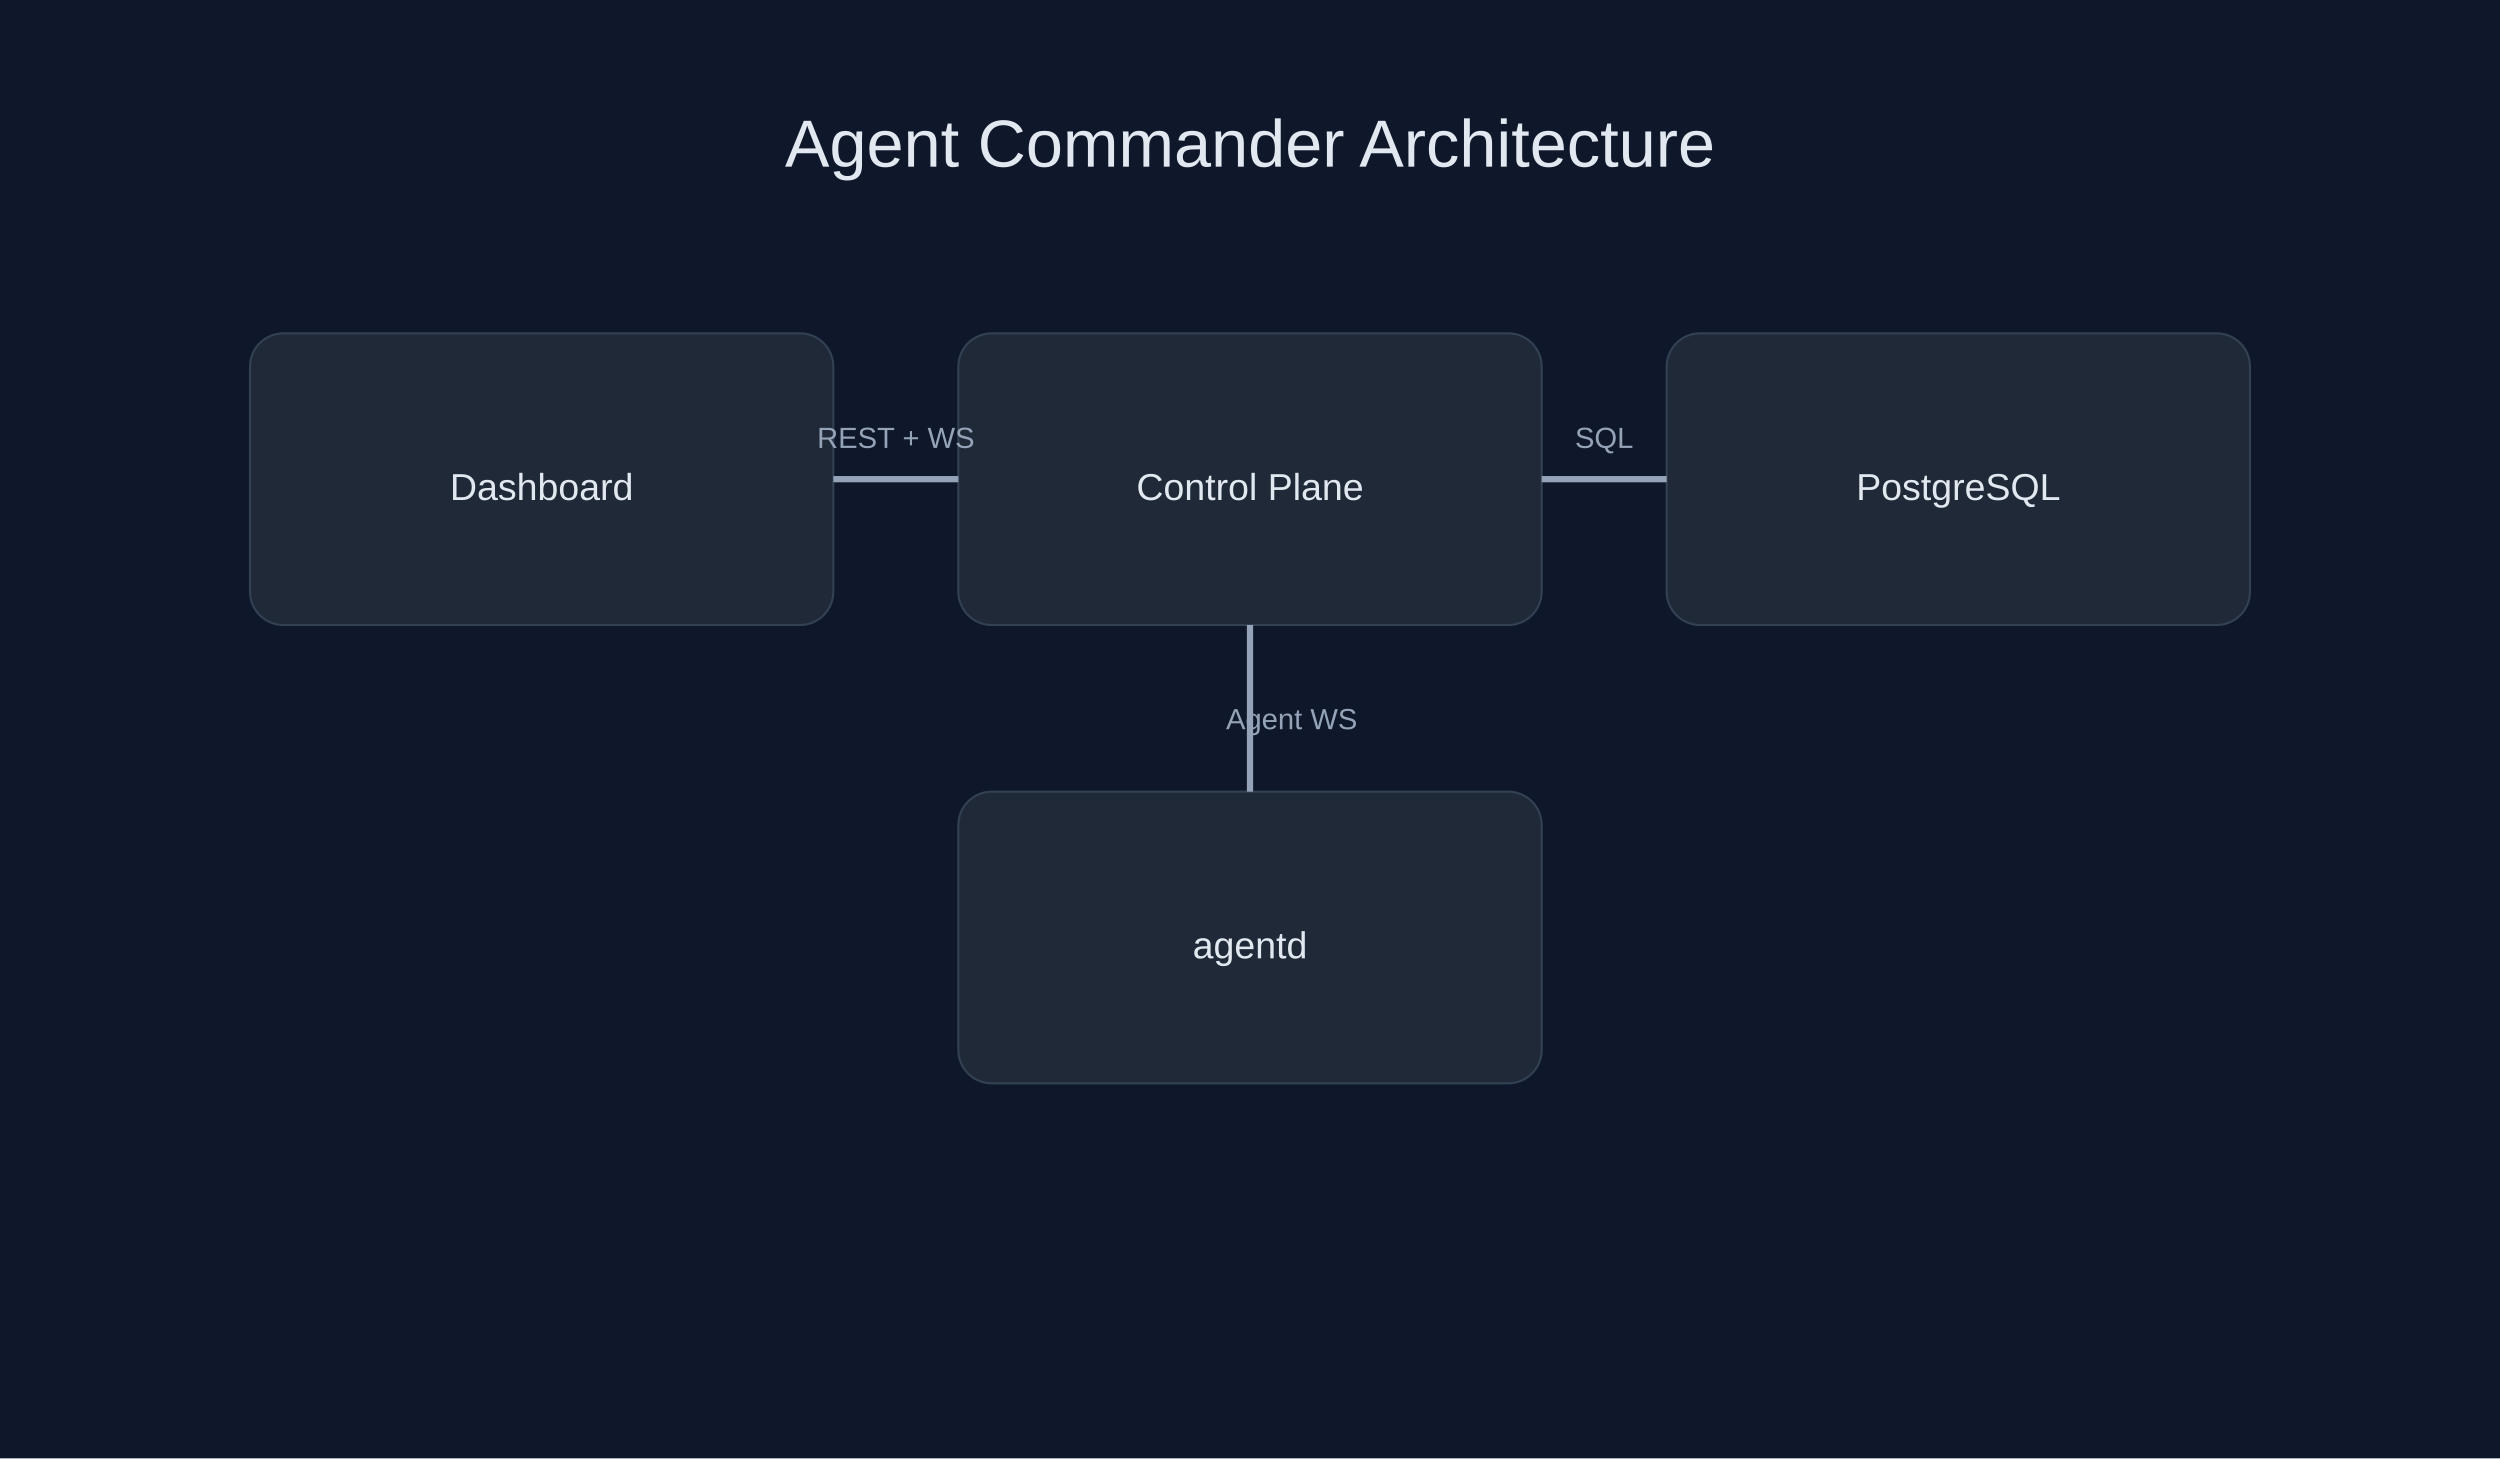
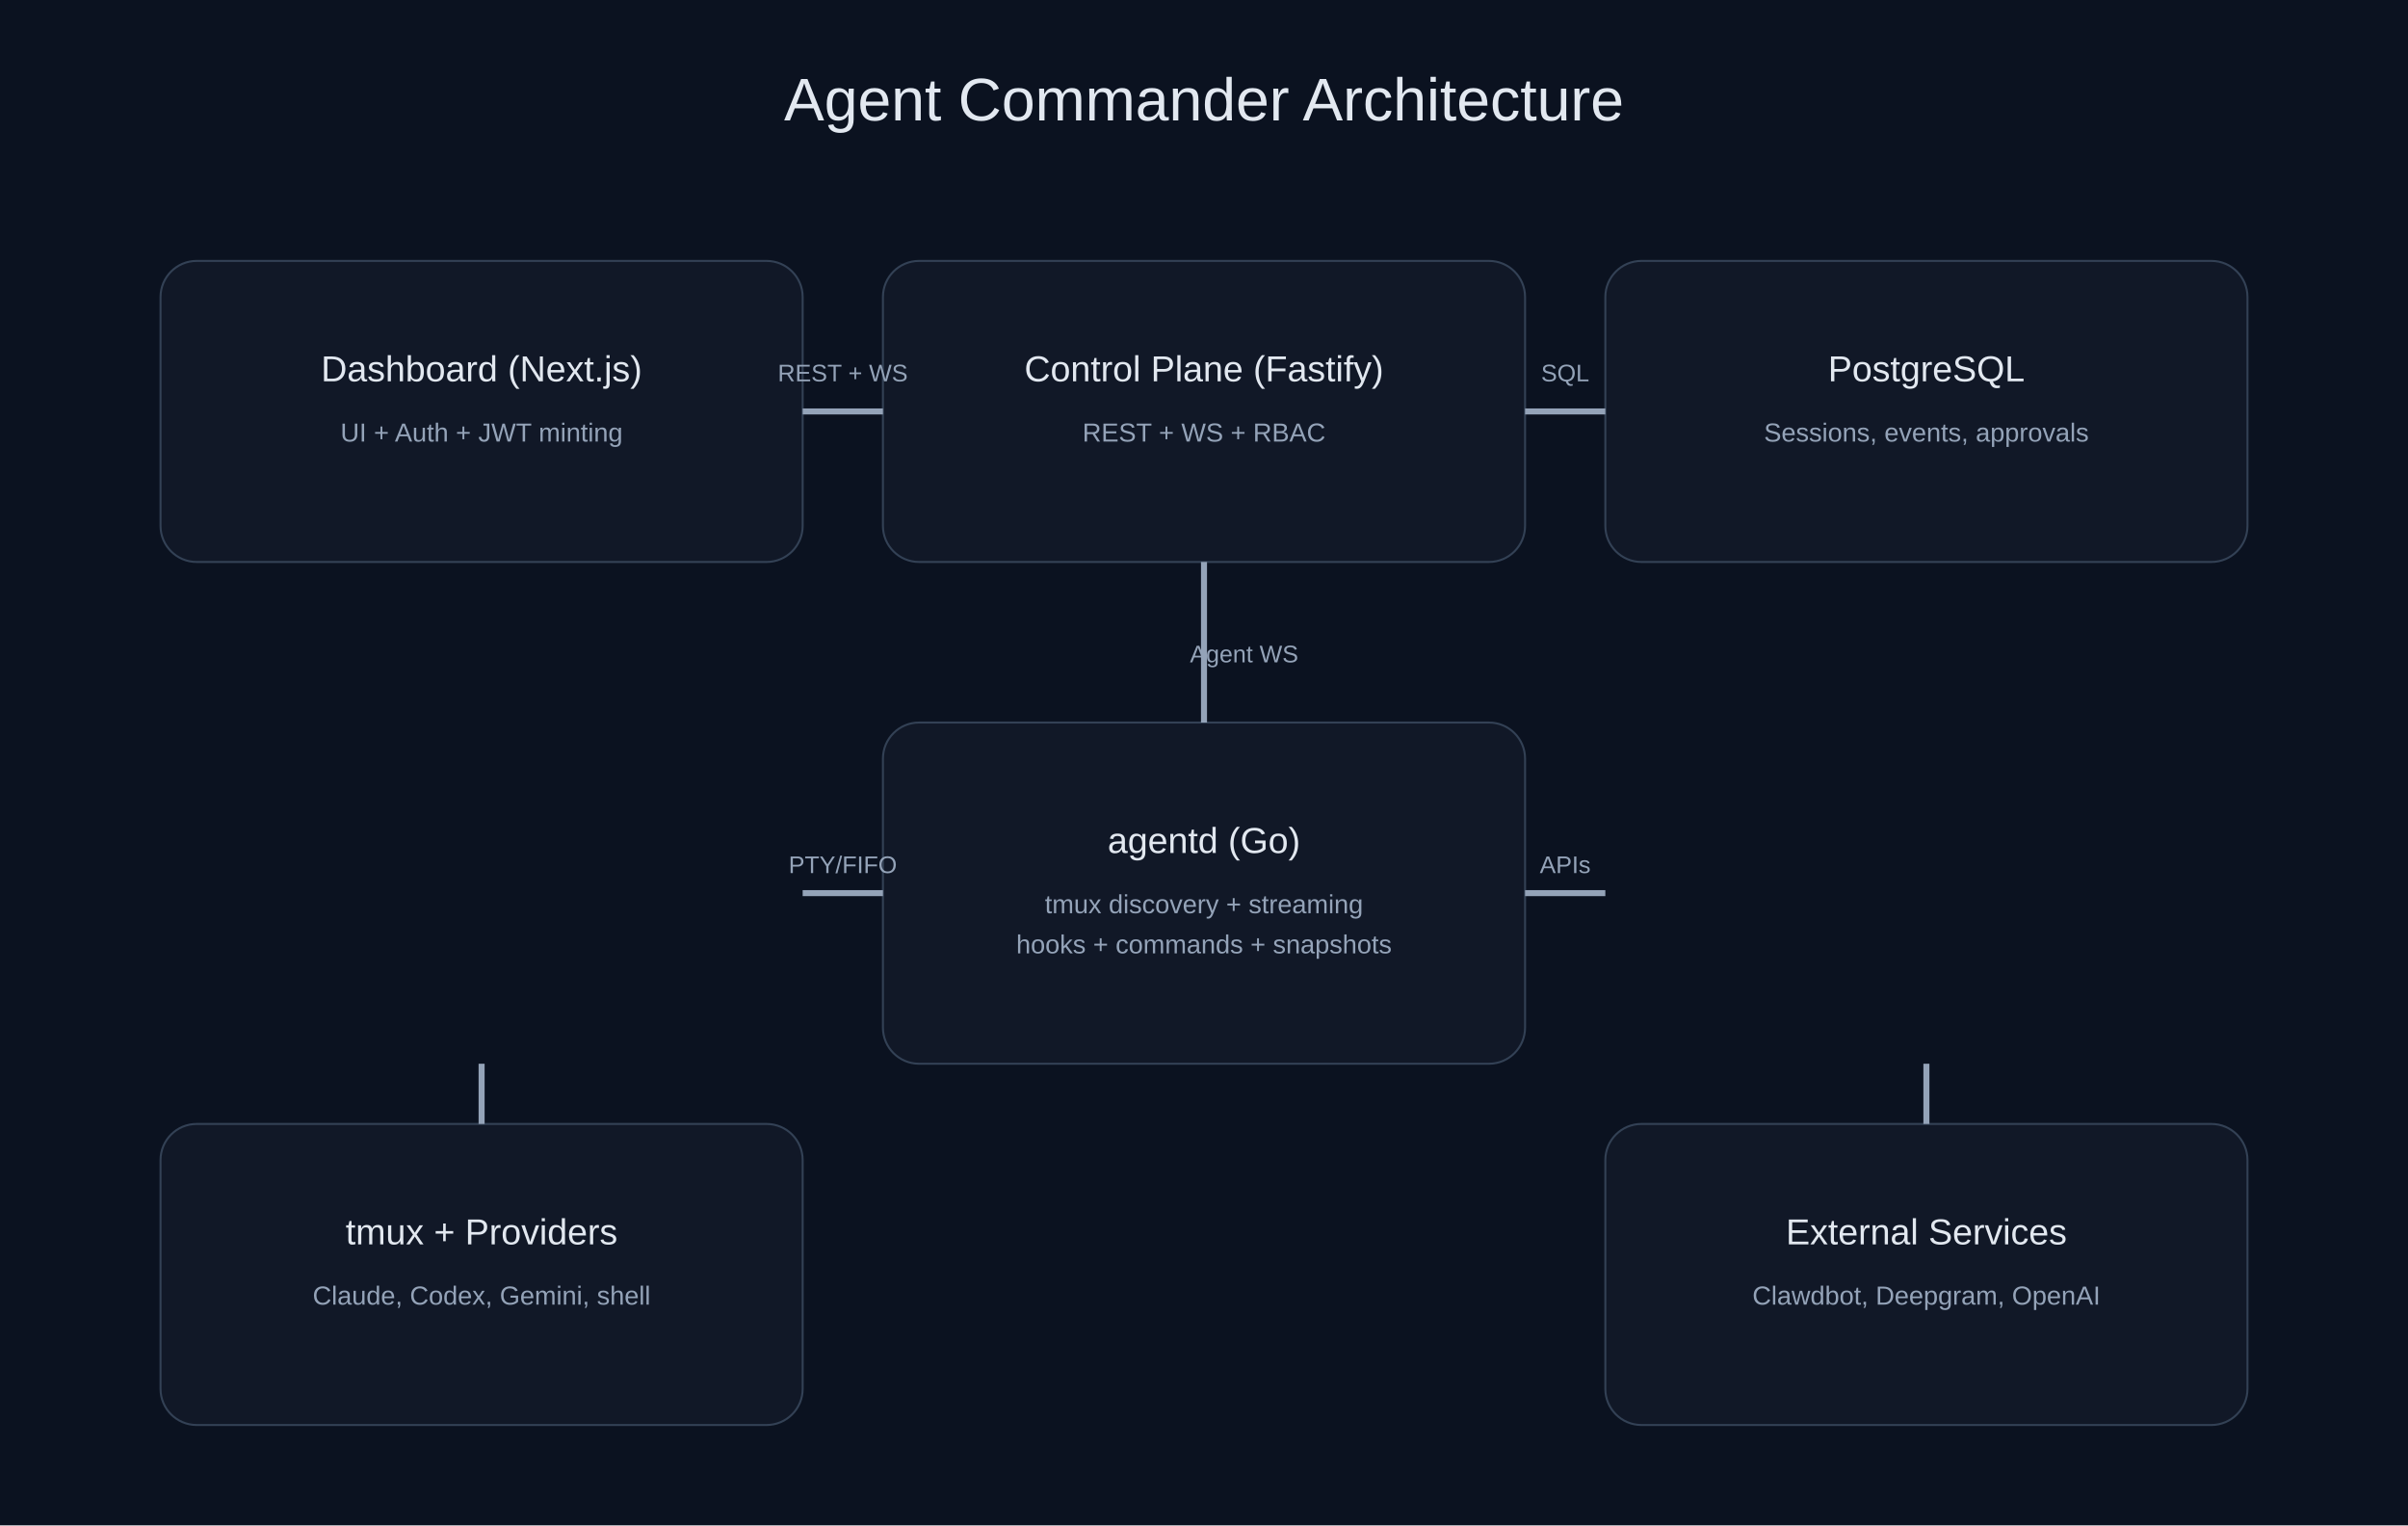
- <svg xmlns="http://www.w3.org/2000/svg" width="1200" height="700" viewBox="0 0 1200 700">
-   <rect width="1200" height="700" fill="#0f172a" />
-   <text x="600" y="80" fill="#e2e8f0" font-size="32" font-family="Arial" text-anchor="middle">Agent Commander Architecture</text>
-   <rect x="120" y="160" width="280" height="140" rx="16" fill="#1f2937" stroke="#334155" />
-   <text x="260" y="240" fill="#e2e8f0" font-size="18" font-family="Arial" text-anchor="middle">Dashboard</text>
-   <rect x="460" y="160" width="280" height="140" rx="16" fill="#1f2937" stroke="#334155" />
-   <text x="600" y="240" fill="#e2e8f0" font-size="18" font-family="Arial" text-anchor="middle">Control Plane</text>
-   <rect x="800" y="160" width="280" height="140" rx="16" fill="#1f2937" stroke="#334155" />
-   <text x="940" y="240" fill="#e2e8f0" font-size="18" font-family="Arial" text-anchor="middle">PostgreSQL</text>
-   <rect x="460" y="380" width="280" height="140" rx="16" fill="#1f2937" stroke="#334155" />
-   <text x="600" y="460" fill="#e2e8f0" font-size="18" font-family="Arial" text-anchor="middle">agentd</text>
-   <line x1="400" y1="230" x2="460" y2="230" stroke="#94a3b8" stroke-width="3" />
-   <line x1="740" y1="230" x2="800" y2="230" stroke="#94a3b8" stroke-width="3" />
-   <line x1="600" y1="300" x2="600" y2="380" stroke="#94a3b8" stroke-width="3" />
-   <text x="430" y="215" fill="#94a3b8" font-size="14" font-family="Arial" text-anchor="middle">REST + WS</text>
-   <text x="770" y="215" fill="#94a3b8" font-size="14" font-family="Arial" text-anchor="middle">SQL</text>
-   <text x="620" y="350" fill="#94a3b8" font-size="14" font-family="Arial" text-anchor="middle">Agent WS</text>
+ <svg xmlns="http://www.w3.org/2000/svg" width="1200" height="760" viewBox="0 0 1200 760">
+   <rect width="1200" height="760" fill="#0b1220" />
+   <text x="600" y="60" fill="#e2e8f0" font-size="30" font-family="Arial" text-anchor="middle">Agent Commander Architecture</text>
+   <rect x="80" y="130" width="320" height="150" rx="18" fill="#111827" stroke="#334155" />
+   <text x="240" y="190" fill="#e2e8f0" font-size="18" font-family="Arial" text-anchor="middle">Dashboard (Next.js)</text>
+   <text x="240" y="220" fill="#94a3b8" font-size="13" font-family="Arial" text-anchor="middle">UI + Auth + JWT minting</text>
+   <rect x="440" y="130" width="320" height="150" rx="18" fill="#111827" stroke="#334155" />
+   <text x="600" y="190" fill="#e2e8f0" font-size="18" font-family="Arial" text-anchor="middle">Control Plane (Fastify)</text>
+   <text x="600" y="220" fill="#94a3b8" font-size="13" font-family="Arial" text-anchor="middle">REST + WS + RBAC</text>
+   <rect x="800" y="130" width="320" height="150" rx="18" fill="#111827" stroke="#334155" />
+   <text x="960" y="190" fill="#e2e8f0" font-size="18" font-family="Arial" text-anchor="middle">PostgreSQL</text>
+   <text x="960" y="220" fill="#94a3b8" font-size="13" font-family="Arial" text-anchor="middle">Sessions, events, approvals</text>
+   <rect x="440" y="360" width="320" height="170" rx="18" fill="#111827" stroke="#334155" />
+   <text x="600" y="425" fill="#e2e8f0" font-size="18" font-family="Arial" text-anchor="middle">agentd (Go)</text>
+   <text x="600" y="455" fill="#94a3b8" font-size="13" font-family="Arial" text-anchor="middle">tmux discovery + streaming</text>
+   <text x="600" y="475" fill="#94a3b8" font-size="13" font-family="Arial" text-anchor="middle">hooks + commands + snapshots</text>
+   <rect x="80" y="560" width="320" height="150" rx="18" fill="#111827" stroke="#334155" />
+   <text x="240" y="620" fill="#e2e8f0" font-size="18" font-family="Arial" text-anchor="middle">tmux + Providers</text>
+   <text x="240" y="650" fill="#94a3b8" font-size="13" font-family="Arial" text-anchor="middle">Claude, Codex, Gemini, shell</text>
+   <rect x="800" y="560" width="320" height="150" rx="18" fill="#111827" stroke="#334155" />
+   <text x="960" y="620" fill="#e2e8f0" font-size="18" font-family="Arial" text-anchor="middle">External Services</text>
+   <text x="960" y="650" fill="#94a3b8" font-size="13" font-family="Arial" text-anchor="middle">Clawdbot, Deepgram, OpenAI</text>
+   <line x1="400" y1="205" x2="440" y2="205" stroke="#94a3b8" stroke-width="3" />
+   <line x1="760" y1="205" x2="800" y2="205" stroke="#94a3b8" stroke-width="3" />
+   <line x1="600" y1="280" x2="600" y2="360" stroke="#94a3b8" stroke-width="3" />
+   <line x1="440" y1="445" x2="400" y2="445" stroke="#94a3b8" stroke-width="3" />
+   <line x1="760" y1="445" x2="800" y2="445" stroke="#94a3b8" stroke-width="3" />
+   <line x1="240" y1="530" x2="240" y2="560" stroke="#94a3b8" stroke-width="3" />
+   <line x1="960" y1="530" x2="960" y2="560" stroke="#94a3b8" stroke-width="3" />
+   <text x="420" y="190" fill="#94a3b8" font-size="12" font-family="Arial" text-anchor="middle">REST + WS</text>
+   <text x="780" y="190" fill="#94a3b8" font-size="12" font-family="Arial" text-anchor="middle">SQL</text>
+   <text x="620" y="330" fill="#94a3b8" font-size="12" font-family="Arial" text-anchor="middle">Agent WS</text>
+   <text x="420" y="435" fill="#94a3b8" font-size="12" font-family="Arial" text-anchor="middle">PTY/FIFO</text>
+   <text x="780" y="435" fill="#94a3b8" font-size="12" font-family="Arial" text-anchor="middle">APIs</text>
</svg>
